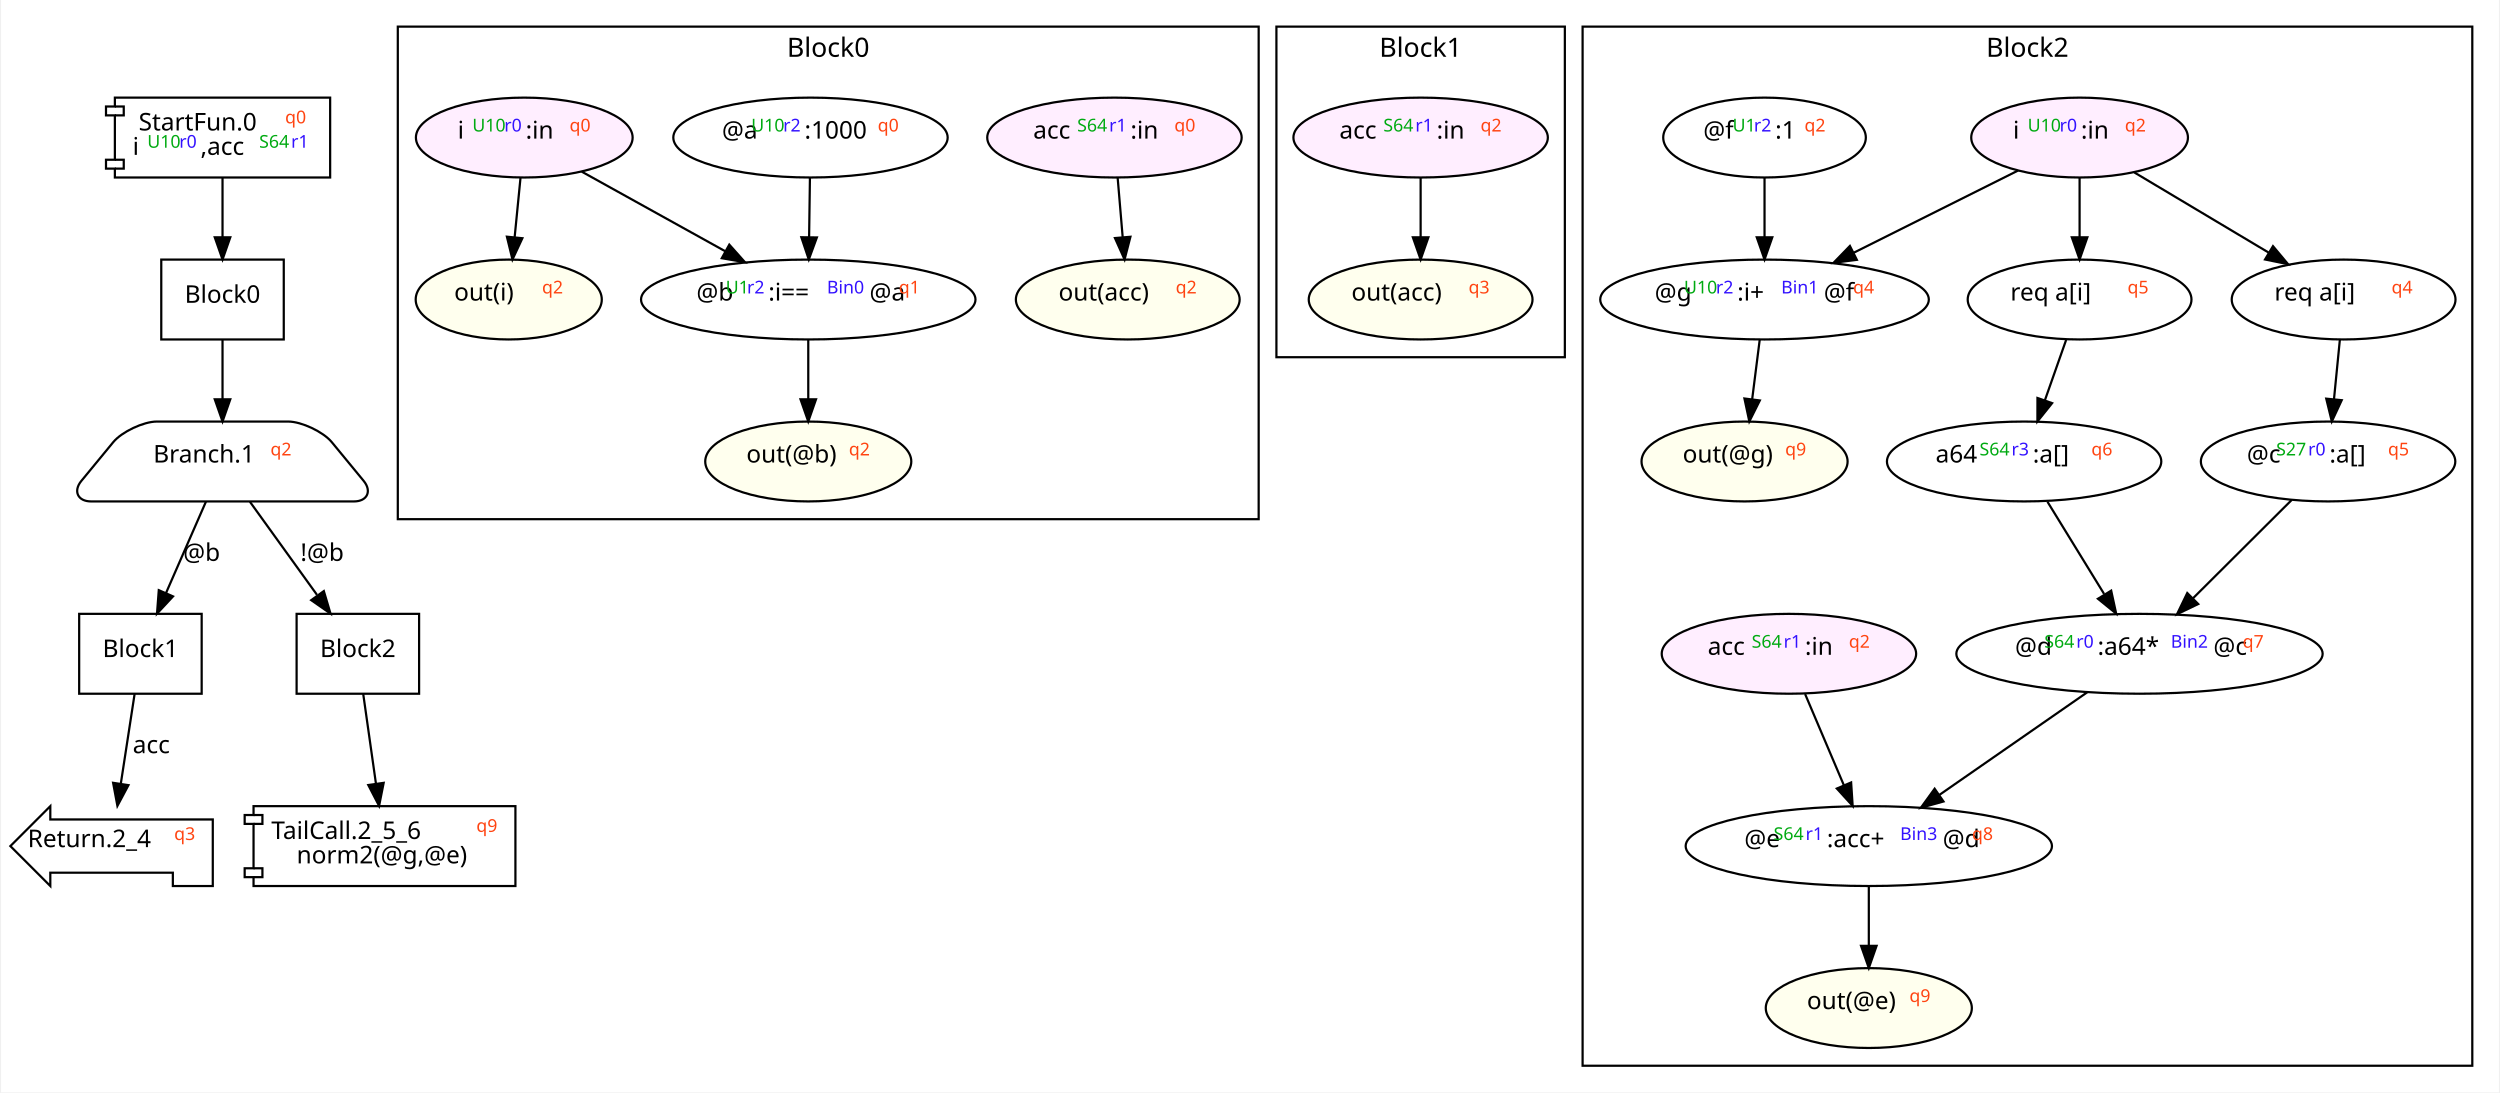
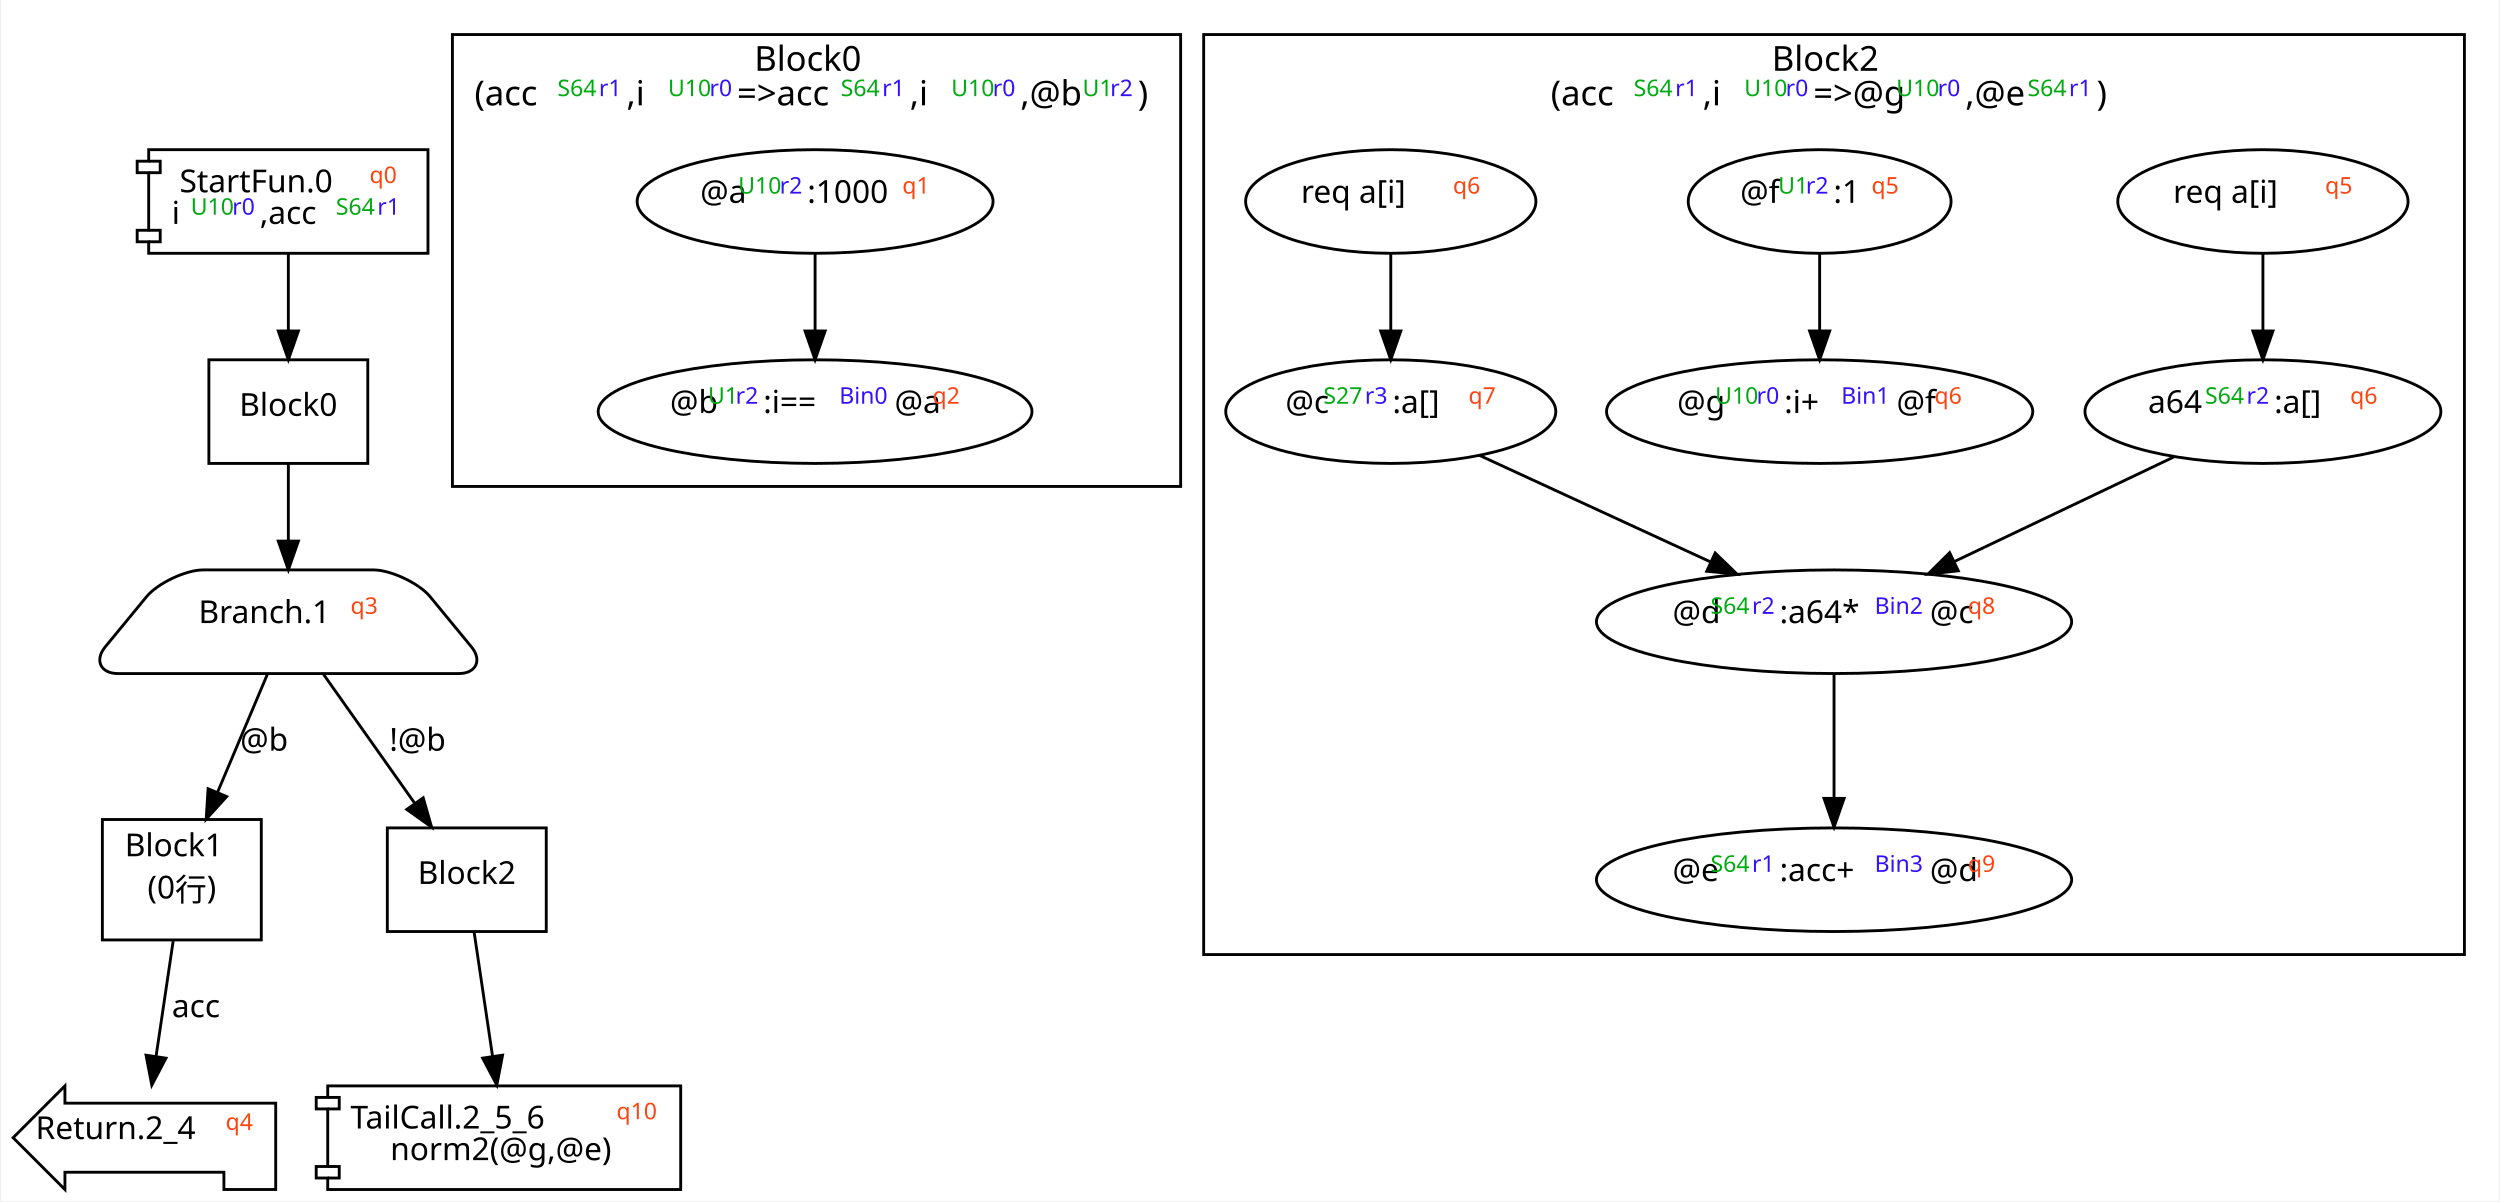
- <svg xmlns="http://www.w3.org/2000/svg" width="1126pt" height="492pt" viewBox="0.00 0.00 1125.81 492.34">
-   <g id="graph0" class="graph" transform="scale(1 1) rotate(0) translate(4 488.34)">
-     <polygon fill="white" stroke="transparent" points="-4,4 -4,-488.34 1121.81,-488.34 1121.81,4 -4,4" />
+ <svg xmlns="http://www.w3.org/2000/svg" width="868pt" height="417pt" viewBox="0.00 0.00 867.81 417.26">
+   <g id="graph0" class="graph" transform="scale(1 1) rotate(0) translate(4 413.26)">
+     <polygon fill="white" stroke="transparent" points="-4,4 -4,-413.26 863.81,-413.26 863.81,4 -4,4" />
    <g id="clust1" class="cluster">
-       <polygon fill="none" stroke="black" points="174.81,-254.34 174.81,-476.34 562.81,-476.34 562.81,-254.34 174.81,-254.34" />
-       <text text-anchor="middle" x="368.81" y="-462.74" font-family="Monaco" font-size="12.00">Block0</text>
+       <polygon fill="none" stroke="black" points="152.81,-244.26 152.81,-401.26 405.81,-401.26 405.81,-244.26 152.81,-244.26" />
+       <text text-anchor="start" x="257.7" y="-388.66" font-family="Monaco" font-size="12.00">Block0</text>
+       <text text-anchor="start" x="160.49" y="-376.66" font-family="Monaco" font-size="12.00">(acc</text>
+       <text text-anchor="start" x="189.29" y="-376.66" font-family="Monaco" baseline-shift="super" font-size="8.00" fill="#00aa11">S64</text>
+       <text text-anchor="start" x="203.69" y="-376.66" font-family="Monaco" baseline-shift="super" font-size="8.00" fill="#3311ff">r1</text>
+       <text text-anchor="start" x="213.3" y="-376.66" font-family="Monaco" font-size="12.00">,i</text>
+       <text text-anchor="start" x="227.7" y="-376.66" font-family="Monaco" baseline-shift="super" font-size="8.00" fill="#00aa11">U10</text>
+       <text text-anchor="start" x="242.1" y="-376.66" font-family="Monaco" baseline-shift="super" font-size="8.00" fill="#3311ff">r0</text>
+       <text text-anchor="start" x="251.7" y="-376.66" font-family="Monaco" font-size="12.00">=&gt;acc</text>
+       <text text-anchor="start" x="287.71" y="-376.66" font-family="Monaco" baseline-shift="super" font-size="8.00" fill="#00aa11">S64</text>
+       <text text-anchor="start" x="302.11" y="-376.66" font-family="Monaco" baseline-shift="super" font-size="8.00" fill="#3311ff">r1</text>
+       <text text-anchor="start" x="311.71" y="-376.66" font-family="Monaco" font-size="12.00">,i</text>
+       <text text-anchor="start" x="326.11" y="-376.66" font-family="Monaco" baseline-shift="super" font-size="8.00" fill="#00aa11">U10</text>
+       <text text-anchor="start" x="340.52" y="-376.66" font-family="Monaco" baseline-shift="super" font-size="8.00" fill="#3311ff">r0</text>
+       <text text-anchor="start" x="350.12" y="-376.66" font-family="Monaco" font-size="12.00">,@b</text>
+       <text text-anchor="start" x="371.72" y="-376.66" font-family="Monaco" baseline-shift="super" font-size="8.00" fill="#00aa11">U1</text>
+       <text text-anchor="start" x="381.32" y="-376.66" font-family="Monaco" baseline-shift="super" font-size="8.00" fill="#3311ff">r2</text>
+       <text text-anchor="start" x="390.92" y="-376.66" font-family="Monaco" font-size="12.00">)</text>
    </g>
    <g id="clust2" class="cluster">
-       <polygon fill="none" stroke="black" points="570.81,-327.34 570.81,-476.34 700.81,-476.34 700.81,-327.34 570.81,-327.34" />
-       <text text-anchor="middle" x="635.81" y="-462.74" font-family="Monaco" font-size="12.00">Block1</text>
-     </g>
-     <g id="clust3" class="cluster">
-       <polygon fill="none" stroke="black" points="708.81,-8 708.81,-476.34 1109.81,-476.34 1109.81,-8 708.81,-8" />
-       <text text-anchor="middle" x="909.31" y="-462.74" font-family="Monaco" font-size="12.00">Block2</text>
+       <polygon fill="none" stroke="black" points="413.81,-81.63 413.81,-401.26 851.81,-401.26 851.81,-81.63 413.81,-81.63" />
+       <text text-anchor="start" x="611.2" y="-388.66" font-family="Monaco" font-size="12.00">Block2</text>
+       <text text-anchor="start" x="534.39" y="-376.66" font-family="Monaco" font-size="12.00">(acc</text>
+       <text text-anchor="start" x="563.19" y="-376.66" font-family="Monaco" baseline-shift="super" font-size="8.00" fill="#00aa11">S64</text>
+       <text text-anchor="start" x="577.6" y="-376.66" font-family="Monaco" baseline-shift="super" font-size="8.00" fill="#3311ff">r1</text>
+       <text text-anchor="start" x="587.2" y="-376.66" font-family="Monaco" font-size="12.00">,i</text>
+       <text text-anchor="start" x="601.6" y="-376.66" font-family="Monaco" baseline-shift="super" font-size="8.00" fill="#00aa11">U10</text>
+       <text text-anchor="start" x="616" y="-376.66" font-family="Monaco" baseline-shift="super" font-size="8.00" fill="#3311ff">r0</text>
+       <text text-anchor="start" x="625.6" y="-376.66" font-family="Monaco" font-size="12.00">=&gt;@g</text>
+       <text text-anchor="start" x="654.41" y="-376.66" font-family="Monaco" baseline-shift="super" font-size="8.00" fill="#00aa11">U10</text>
+       <text text-anchor="start" x="668.81" y="-376.66" font-family="Monaco" baseline-shift="super" font-size="8.00" fill="#3311ff">r0</text>
+       <text text-anchor="start" x="678.41" y="-376.66" font-family="Monaco" font-size="12.00">,@e</text>
+       <text text-anchor="start" x="700.02" y="-376.66" font-family="Monaco" baseline-shift="super" font-size="8.00" fill="#00aa11">S64</text>
+       <text text-anchor="start" x="714.42" y="-376.66" font-family="Monaco" baseline-shift="super" font-size="8.00" fill="#3311ff">r1</text>
+       <text text-anchor="start" x="724.02" y="-376.66" font-family="Monaco" font-size="12.00">)</text>
    </g>
    <g id="node1" class="node">
-       <polygon fill="none" stroke="black" points="144.32,-444.34 47.29,-444.34 47.29,-440.34 43.29,-440.34 43.29,-436.34 47.29,-436.34 47.29,-416.34 43.29,-416.34 43.29,-412.34 47.29,-412.34 47.29,-408.34 144.32,-408.34 144.32,-444.34" />
-       <polyline fill="none" stroke="black" points="47.29,-440.34 51.29,-440.34 51.29,-436.34 47.29,-436.34 " />
-       <polyline fill="none" stroke="black" points="47.29,-416.34 51.29,-416.34 51.29,-412.34 47.29,-412.34 " />
-       <text text-anchor="start" x="58" y="-429.54" font-family="Monaco" font-size="11.00">StartFun.0</text>
-       <text text-anchor="start" x="124.01" y="-429.54" font-family="Monaco" baseline-shift="super" font-size="8.00" fill="#ff4411">q0</text>
-       <text text-anchor="start" x="55.3" y="-418.54" font-family="Monaco" font-size="11.00">i</text>
-       <text text-anchor="start" x="61.9" y="-418.54" font-family="Monaco" baseline-shift="super" font-size="8.00" fill="#00aa11">U10</text>
-       <text text-anchor="start" x="76.3" y="-418.54" font-family="Monaco" baseline-shift="super" font-size="8.00" fill="#3311ff">r0</text>
-       <text text-anchor="start" x="85.9" y="-418.54" font-family="Monaco" font-size="11.00">,acc</text>
-       <text text-anchor="start" x="112.31" y="-418.54" font-family="Monaco" baseline-shift="super" font-size="8.00" fill="#00aa11">S64</text>
-       <text text-anchor="start" x="126.71" y="-418.54" font-family="Monaco" baseline-shift="super" font-size="8.00" fill="#3311ff">r1</text>
+       <polygon fill="none" stroke="black" points="144.32,-361.26 47.29,-361.26 47.29,-357.26 43.29,-357.26 43.29,-353.26 47.29,-353.26 47.29,-333.26 43.29,-333.26 43.29,-329.26 47.29,-329.26 47.29,-325.26 144.32,-325.26 144.32,-361.26" />
+       <polyline fill="none" stroke="black" points="47.29,-357.26 51.29,-357.26 51.29,-353.26 47.29,-353.26 " />
+       <polyline fill="none" stroke="black" points="47.29,-333.26 51.29,-333.26 51.29,-329.26 47.29,-329.26 " />
+       <text text-anchor="start" x="58" y="-346.46" font-family="Monaco" font-size="11.00">StartFun.0</text>
+       <text text-anchor="start" x="124.01" y="-346.46" font-family="Monaco" baseline-shift="super" font-size="8.00" fill="#ff4411">q0</text>
+       <text text-anchor="start" x="55.3" y="-335.46" font-family="Monaco" font-size="11.00">i</text>
+       <text text-anchor="start" x="61.9" y="-335.46" font-family="Monaco" baseline-shift="super" font-size="8.00" fill="#00aa11">U10</text>
+       <text text-anchor="start" x="76.3" y="-335.46" font-family="Monaco" baseline-shift="super" font-size="8.00" fill="#3311ff">r0</text>
+       <text text-anchor="start" x="85.9" y="-335.46" font-family="Monaco" font-size="11.00">,acc</text>
+       <text text-anchor="start" x="112.31" y="-335.46" font-family="Monaco" baseline-shift="super" font-size="8.00" fill="#00aa11">S64</text>
+       <text text-anchor="start" x="126.71" y="-335.46" font-family="Monaco" baseline-shift="super" font-size="8.00" fill="#3311ff">r1</text>
    </g>
    <g id="node2" class="node">
-       <polygon fill="none" stroke="black" points="123.41,-371.34 68.2,-371.34 68.2,-335.34 123.41,-335.34 123.41,-371.34" />
-       <text text-anchor="middle" x="95.81" y="-351.87" font-family="Monaco" font-size="11.00">Block0</text>
+       <polygon fill="none" stroke="black" points="123.41,-288.26 68.2,-288.26 68.2,-252.26 123.41,-252.26 123.41,-288.26" />
+       <text text-anchor="middle" x="95.81" y="-268.79" font-family="Monaco" font-size="11.00">Block0</text>
    </g>
    <g id="edge1" class="edge">
-       <path fill="none" stroke="black" d="M95.81,-408.15C95.81,-400.13 95.81,-390.38 95.81,-381.41" />
-       <polygon fill="black" stroke="black" points="99.31,-381.37 95.81,-371.37 92.31,-381.37 99.31,-381.37" />
+       <path fill="none" stroke="black" d="M95.81,-325.07C95.81,-317.04 95.81,-307.3 95.81,-298.32" />
+       <polygon fill="black" stroke="black" points="99.31,-298.28 95.81,-288.28 92.31,-298.28 99.31,-298.28" />
    </g>
    <g id="node3" class="node">
-       <path fill="none" stroke="black" d="M125.41,-298.34C125.41,-298.34 66.2,-298.34 66.2,-298.34 60.2,-298.34 50.39,-293.7 46.57,-289.07 46.57,-289.07 32.19,-271.6 32.19,-271.6 28.38,-266.97 30.57,-262.34 36.57,-262.34 36.57,-262.34 155.05,-262.34 155.05,-262.34 161.05,-262.34 163.23,-266.97 159.42,-271.6 159.42,-271.6 145.04,-289.07 145.04,-289.07 141.23,-293.7 131.41,-298.34 125.41,-298.34" />
-       <text text-anchor="start" x="64.6" y="-279.87" font-family="Monaco" font-size="11.00">Branch.1</text>
-       <text text-anchor="start" x="117.41" y="-279.87" font-family="Monaco" baseline-shift="super" font-size="8.00" fill="#ff4411">q2</text>
+       <path fill="none" stroke="black" d="M125.41,-215.26C125.41,-215.26 66.2,-215.26 66.2,-215.26 60.2,-215.26 50.39,-210.62 46.57,-205.99 46.57,-205.99 32.19,-188.52 32.19,-188.52 28.38,-183.89 30.57,-179.26 36.57,-179.26 36.57,-179.26 155.05,-179.26 155.05,-179.26 161.05,-179.26 163.23,-183.89 159.42,-188.52 159.42,-188.52 145.04,-205.99 145.04,-205.99 141.23,-210.62 131.41,-215.26 125.41,-215.26" />
+       <text text-anchor="start" x="64.6" y="-196.79" font-family="Monaco" font-size="11.00">Branch.1</text>
+       <text text-anchor="start" x="117.41" y="-196.79" font-family="Monaco" baseline-shift="super" font-size="8.00" fill="#ff4411">q3</text>
    </g>
    <g id="edge2" class="edge">
-       <path fill="none" stroke="black" d="M95.81,-335.15C95.81,-327.13 95.81,-317.38 95.81,-308.41" />
-       <polygon fill="black" stroke="black" points="99.31,-308.37 95.81,-298.37 92.31,-308.37 99.31,-308.37" />
+       <path fill="none" stroke="black" d="M95.81,-252.07C95.81,-244.04 95.81,-234.3 95.81,-225.32" />
+       <polygon fill="black" stroke="black" points="99.31,-225.28 95.81,-215.28 92.31,-225.28 99.31,-225.28" />
    </g>
    <g id="node4" class="node">
-       <polygon fill="none" stroke="black" points="86.41,-211.67 31.2,-211.67 31.2,-175.67 86.41,-175.67 86.41,-211.67" />
-       <text text-anchor="middle" x="58.81" y="-192.2" font-family="Monaco" font-size="11.00">Block1</text>
+       <polygon fill="none" stroke="black" points="86.41,-128.55 31.2,-128.55 31.2,-86.71 86.41,-86.71 86.41,-128.55" />
+       <text text-anchor="start" x="39" y="-115.79" font-family="Monaco" font-size="11.00">Block1</text>
+       <text text-anchor="middle" x="58.81" y="-101.12" font-family="Monaco" font-size="11.00">(0行)</text>
    </g>
    <g id="edge3" class="edge">
-       <path fill="none" stroke="black" d="M88.32,-262.2C83.15,-250.38 76.19,-234.44 70.32,-221.01" />
-       <polygon fill="black" stroke="black" points="73.49,-219.54 66.28,-211.78 67.08,-222.34 73.49,-219.54" />
-       <text text-anchor="middle" x="86.41" y="-235.54" font-family="Monaco" font-size="11.00">@b</text>
+       <path fill="none" stroke="black" d="M88.5,-178.94C83.58,-167.3 76.98,-151.67 71.25,-138.1" />
+       <polygon fill="black" stroke="black" points="74.38,-136.52 67.27,-128.66 67.93,-139.24 74.38,-136.52" />
+       <text text-anchor="middle" x="87.41" y="-152.46" font-family="Monaco" font-size="11.00">@b</text>
    </g>
    <g id="node5" class="node">
-       <polygon fill="none" stroke="black" points="184.41,-211.67 129.2,-211.67 129.2,-175.67 184.41,-175.67 184.41,-211.67" />
-       <text text-anchor="middle" x="156.81" y="-192.2" font-family="Monaco" font-size="11.00">Block2</text>
+       <polygon fill="none" stroke="black" points="185.41,-125.63 130.2,-125.63 130.2,-89.63 185.41,-89.63 185.41,-125.63" />
+       <text text-anchor="middle" x="157.81" y="-106.16" font-family="Monaco" font-size="11.00">Block2</text>
    </g>
    <g id="edge4" class="edge">
-       <path fill="none" stroke="black" d="M108.15,-262.2C116.83,-250.15 128.6,-233.82 138.39,-220.23" />
-       <polygon fill="black" stroke="black" points="141.47,-221.94 144.48,-211.78 135.79,-217.84 141.47,-221.94" />
-       <text text-anchor="middle" x="140.71" y="-235.54" font-family="Monaco" font-size="11.00">!@b</text>
+       <path fill="none" stroke="black" d="M108.06,-178.94C117.06,-166.22 129.44,-148.72 139.59,-134.37" />
+       <polygon fill="black" stroke="black" points="142.66,-136.09 145.58,-125.9 136.95,-132.05 142.66,-136.09" />
+       <text text-anchor="middle" x="140.71" y="-152.46" font-family="Monaco" font-size="11.00">!@b</text>
    </g>
    <g id="node6" class="node">
-       <polygon fill="none" stroke="black" points="91.42,-119 18.19,-119 18.19,-125 0.19,-107 18.19,-89 18.19,-95 73.42,-95 73.42,-89 91.42,-89 91.42,-119" />
-       <text text-anchor="start" x="8" y="-106.53" font-family="Monaco" font-size="11.00">Return.2_4</text>
-       <text text-anchor="start" x="74.01" y="-106.53" font-family="Monaco" baseline-shift="super" font-size="8.00" fill="#ff4411">q3</text>
+       <polygon fill="none" stroke="black" points="91.42,-30 18.19,-30 18.19,-36 0.19,-18 18.19,0 18.19,-6 73.42,-6 73.42,0 91.42,0 91.42,-30" />
+       <text text-anchor="start" x="8" y="-17.53" font-family="Monaco" font-size="11.00">Return.2_4</text>
+       <text text-anchor="start" x="74.01" y="-17.53" font-family="Monaco" baseline-shift="super" font-size="8.00" fill="#ff4411">q4</text>
    </g>
    <g id="edge5" class="edge">
-       <path fill="none" stroke="black" d="M56.18,-175.53C54.4,-163.94 52.01,-148.39 49.97,-135.13" />
-       <polygon fill="black" stroke="black" points="53.41,-134.46 48.43,-125.11 46.49,-135.52 53.41,-134.46" />
-       <text text-anchor="middle" x="63.71" y="-148.87" font-family="Monaco" font-size="11.00">acc</text>
+       <path fill="none" stroke="black" d="M55.79,-86.3C54.03,-74.45 51.79,-59.35 49.88,-46.45" />
+       <polygon fill="black" stroke="black" points="53.3,-45.64 48.37,-36.26 46.37,-46.67 53.3,-45.64" />
+       <text text-anchor="middle" x="63.71" y="-59.87" font-family="Monaco" font-size="11.00">acc</text>
    </g>
    <g id="node7" class="node">
-       <polygon fill="none" stroke="black" points="227.82,-125 109.79,-125 109.79,-121 105.79,-121 105.79,-117 109.79,-117 109.79,-97 105.79,-97 105.79,-93 109.79,-93 109.79,-89 227.82,-89 227.82,-125" />
-       <polyline fill="none" stroke="black" points="109.79,-121 113.79,-121 113.79,-117 109.79,-117 " />
-       <polyline fill="none" stroke="black" points="109.79,-97 113.79,-97 113.79,-93 109.79,-93 " />
-       <text text-anchor="start" x="117.8" y="-110.2" font-family="Monaco" font-size="11.00">TailCall.2_5_6</text>
-       <text text-anchor="start" x="210.21" y="-110.2" font-family="Monaco" baseline-shift="super" font-size="8.00" fill="#ff4411">q9</text>
-       <text text-anchor="start" x="129.2" y="-99.2" font-family="Monaco" font-size="11.00">norm2(@g,@e)</text>
+       <polygon fill="none" stroke="black" points="232.12,-36 109.49,-36 109.49,-32 105.49,-32 105.49,-28 109.49,-28 109.49,-8 105.49,-8 105.49,-4 109.49,-4 109.49,0 232.12,0 232.12,-36" />
+       <polyline fill="none" stroke="black" points="109.49,-32 113.49,-32 113.49,-28 109.49,-28 " />
+       <polyline fill="none" stroke="black" points="109.49,-8 113.49,-8 113.49,-4 109.49,-4 " />
+       <text text-anchor="start" x="117.4" y="-21.2" font-family="Monaco" font-size="11.00">TailCall.2_5_6</text>
+       <text text-anchor="start" x="209.81" y="-21.2" font-family="Monaco" baseline-shift="super" font-size="8.00" fill="#ff4411">q10</text>
+       <text text-anchor="start" x="131.2" y="-10.2" font-family="Monaco" font-size="11.00">norm2(@g,@e)</text>
    </g>
    <g id="edge6" class="edge">
-       <path fill="none" stroke="black" d="M159.23,-175.53C160.88,-163.94 163.08,-148.39 164.96,-135.13" />
-       <polygon fill="black" stroke="black" points="168.44,-135.5 166.38,-125.11 161.51,-134.52 168.44,-135.5" />
+       <path fill="none" stroke="black" d="M160.37,-89.32C162.19,-77.07 164.66,-60.41 166.74,-46.38" />
+       <polygon fill="black" stroke="black" points="170.24,-46.68 168.24,-36.28 163.31,-45.65 170.24,-46.68" />
    </g>
    <g id="node8" class="node">
-       <ellipse fill="none" stroke="black" cx="360.81" cy="-426.34" rx="61.83" ry="18" />
-       <text text-anchor="start" x="320.9" y="-425.87" font-family="Monaco" font-size="11.00">@a</text>
-       <text text-anchor="start" x="334.1" y="-425.87" font-family="Monaco" baseline-shift="super" font-size="8.00" fill="#00aa11">U10</text>
-       <text text-anchor="start" x="348.5" y="-425.87" font-family="Monaco" baseline-shift="super" font-size="8.00" fill="#3311ff">r2</text>
-       <text text-anchor="start" x="358.11" y="-425.87" font-family="Monaco" font-size="11.00">:1000</text>
-       <text text-anchor="start" x="391.11" y="-425.87" font-family="Monaco" baseline-shift="super" font-size="8.00" fill="#ff4411">q0</text>
+       <ellipse fill="none" stroke="black" cx="278.81" cy="-343.26" rx="61.83" ry="18" />
+       <text text-anchor="start" x="238.9" y="-342.79" font-family="Monaco" font-size="11.00">@a</text>
+       <text text-anchor="start" x="252.1" y="-342.79" font-family="Monaco" baseline-shift="super" font-size="8.00" fill="#00aa11">U10</text>
+       <text text-anchor="start" x="266.5" y="-342.79" font-family="Monaco" baseline-shift="super" font-size="8.00" fill="#3311ff">r2</text>
+       <text text-anchor="start" x="276.11" y="-342.79" font-family="Monaco" font-size="11.00">:1000</text>
+       <text text-anchor="start" x="309.11" y="-342.79" font-family="Monaco" baseline-shift="super" font-size="8.00" fill="#ff4411">q1</text>
+     </g>
+     <g id="node9" class="node">
+       <ellipse fill="none" stroke="black" cx="278.81" cy="-270.26" rx="75.37" ry="18" />
+       <text text-anchor="start" x="228.4" y="-269.79" font-family="Monaco" font-size="11.00">@b</text>
+       <text text-anchor="start" x="241.6" y="-269.79" font-family="Monaco" baseline-shift="super" font-size="8.00" fill="#00aa11">U1</text>
+       <text text-anchor="start" x="251.2" y="-269.79" font-family="Monaco" baseline-shift="super" font-size="8.00" fill="#3311ff">r2</text>
+       <text text-anchor="start" x="260.8" y="-269.79" font-family="Monaco" font-size="11.00">:i==</text>
+       <text text-anchor="start" x="287.21" y="-269.79" font-family="Monaco" baseline-shift="super" font-size="8.00" fill="#3311ff">Bin0</text>
+       <text text-anchor="start" x="306.41" y="-269.79" font-family="Monaco" font-size="11.00">@a</text>
+       <text text-anchor="start" x="319.61" y="-269.79" font-family="Monaco" baseline-shift="super" font-size="8.00" fill="#ff4411">q2</text>
+     </g>
+     <g id="edge7" class="edge">
+       <path fill="none" stroke="black" d="M278.81,-325.07C278.81,-317.04 278.81,-307.3 278.81,-298.32" />
+       <polygon fill="black" stroke="black" points="282.31,-298.28 278.81,-288.28 275.31,-298.28 282.31,-298.28" />
    </g>
    <g id="node10" class="node">
-       <ellipse fill="none" stroke="black" cx="359.81" cy="-353.34" rx="75.37" ry="18" />
-       <text text-anchor="start" x="309.4" y="-352.87" font-family="Monaco" font-size="11.00">@b</text>
-       <text text-anchor="start" x="322.6" y="-352.87" font-family="Monaco" baseline-shift="super" font-size="8.00" fill="#00aa11">U1</text>
-       <text text-anchor="start" x="332.2" y="-352.87" font-family="Monaco" baseline-shift="super" font-size="8.00" fill="#3311ff">r2</text>
-       <text text-anchor="start" x="341.8" y="-352.87" font-family="Monaco" font-size="11.00">:i==</text>
-       <text text-anchor="start" x="368.21" y="-352.87" font-family="Monaco" baseline-shift="super" font-size="8.00" fill="#3311ff">Bin0</text>
-       <text text-anchor="start" x="387.41" y="-352.87" font-family="Monaco" font-size="11.00">@a</text>
-       <text text-anchor="start" x="400.61" y="-352.87" font-family="Monaco" baseline-shift="super" font-size="8.00" fill="#ff4411">q1</text>
-     </g>
-     <g id="edge7" class="edge">
-       <path fill="none" stroke="black" d="M360.56,-408.15C360.45,-400.13 360.31,-390.38 360.19,-381.41" />
-       <polygon fill="black" stroke="black" points="363.69,-381.32 360.05,-371.37 356.69,-381.41 363.69,-381.32" />
-     </g>
-     <g id="node9" class="node">
-       <ellipse fill="#ffffee" stroke="black" cx="503.81" cy="-353.34" rx="50.43" ry="18" />
-       <text text-anchor="start" x="472.6" y="-352.87" font-family="Monaco" font-size="11.00">out(acc)</text>
-       <text text-anchor="start" x="525.41" y="-352.87" font-family="Monaco" baseline-shift="super" font-size="8.00" fill="#ff4411">q2</text>
+       <ellipse fill="none" stroke="black" cx="478.81" cy="-270.26" rx="57.34" ry="18" />
+       <text text-anchor="start" x="442.2" y="-269.79" font-family="Monaco" font-size="11.00">@c</text>
+       <text text-anchor="start" x="455.4" y="-269.79" font-family="Monaco" baseline-shift="super" font-size="8.00" fill="#00aa11">S27</text>
+       <text text-anchor="start" x="469.8" y="-269.79" font-family="Monaco" baseline-shift="super" font-size="8.00" fill="#3311ff">r3</text>
+       <text text-anchor="start" x="479.41" y="-269.79" font-family="Monaco" font-size="11.00">:a[]</text>
+       <text text-anchor="start" x="505.81" y="-269.79" font-family="Monaco" baseline-shift="super" font-size="8.00" fill="#ff4411">q7</text>
+     </g>
+     <g id="node11" class="node">
+       <ellipse fill="none" stroke="black" cx="632.81" cy="-197.26" rx="82.55" ry="18" />
+       <text text-anchor="start" x="576.7" y="-196.79" font-family="Monaco" font-size="11.00">@d</text>
+       <text text-anchor="start" x="589.9" y="-196.79" font-family="Monaco" baseline-shift="super" font-size="8.00" fill="#00aa11">S64</text>
+       <text text-anchor="start" x="604.3" y="-196.79" font-family="Monaco" baseline-shift="super" font-size="8.00" fill="#3311ff">r2</text>
+       <text text-anchor="start" x="613.9" y="-196.79" font-family="Monaco" font-size="11.00">:a64*</text>
+       <text text-anchor="start" x="646.91" y="-196.79" font-family="Monaco" baseline-shift="super" font-size="8.00" fill="#3311ff">Bin2</text>
+       <text text-anchor="start" x="666.11" y="-196.79" font-family="Monaco" font-size="11.00">@c</text>
+       <text text-anchor="start" x="679.31" y="-196.79" font-family="Monaco" baseline-shift="super" font-size="8.00" fill="#ff4411">q8</text>
+     </g>
+     <g id="edge9" class="edge">
+       <path fill="none" stroke="black" d="M509.6,-255.06C532.66,-244.43 564.5,-229.75 590.03,-217.98" />
+       <polygon fill="black" stroke="black" points="591.51,-221.15 599.13,-213.78 588.58,-214.79 591.51,-221.15" />
+     </g>
+     <g id="node14" class="node">
+       <ellipse fill="none" stroke="black" cx="632.81" cy="-107.63" rx="82.55" ry="18" />
+       <text text-anchor="start" x="576.7" y="-107.16" font-family="Monaco" font-size="11.00">@e</text>
+       <text text-anchor="start" x="589.9" y="-107.16" font-family="Monaco" baseline-shift="super" font-size="8.00" fill="#00aa11">S64</text>
+       <text text-anchor="start" x="604.3" y="-107.16" font-family="Monaco" baseline-shift="super" font-size="8.00" fill="#3311ff">r1</text>
+       <text text-anchor="start" x="613.9" y="-107.16" font-family="Monaco" font-size="11.00">:acc+</text>
+       <text text-anchor="start" x="646.91" y="-107.16" font-family="Monaco" baseline-shift="super" font-size="8.00" fill="#3311ff">Bin3</text>
+       <text text-anchor="start" x="666.11" y="-107.16" font-family="Monaco" font-size="11.00">@d</text>
+       <text text-anchor="start" x="679.31" y="-107.16" font-family="Monaco" baseline-shift="super" font-size="8.00" fill="#ff4411">q9</text>
+     </g>
+     <g id="edge10" class="edge">
+       <path fill="none" stroke="black" d="M632.81,-178.94C632.81,-166.7 632.81,-150.04 632.81,-136.01" />
+       <polygon fill="black" stroke="black" points="636.31,-135.9 632.81,-125.9 629.31,-135.9 636.31,-135.9" />
    </g>
    <g id="node12" class="node">
-       <ellipse fill="#ffffee" stroke="black" cx="359.81" cy="-280.34" rx="46.44" ry="18" />
-       <text text-anchor="start" x="331.9" y="-279.87" font-family="Monaco" font-size="11.00">out(@b)</text>
-       <text text-anchor="start" x="378.11" y="-279.87" font-family="Monaco" baseline-shift="super" font-size="8.00" fill="#ff4411">q2</text>
+       <ellipse fill="none" stroke="black" cx="627.81" cy="-270.26" rx="74.05" ry="18" />
+       <text text-anchor="start" x="578.3" y="-269.79" font-family="Monaco" font-size="11.00">@g</text>
+       <text text-anchor="start" x="591.5" y="-269.79" font-family="Monaco" baseline-shift="super" font-size="8.00" fill="#00aa11">U10</text>
+       <text text-anchor="start" x="605.9" y="-269.79" font-family="Monaco" baseline-shift="super" font-size="8.00" fill="#3311ff">r0</text>
+       <text text-anchor="start" x="615.5" y="-269.79" font-family="Monaco" font-size="11.00">:i+</text>
+       <text text-anchor="start" x="635.31" y="-269.79" font-family="Monaco" baseline-shift="super" font-size="8.00" fill="#3311ff">Bin1</text>
+       <text text-anchor="start" x="654.51" y="-269.79" font-family="Monaco" font-size="11.00">@f</text>
+       <text text-anchor="start" x="667.71" y="-269.79" font-family="Monaco" baseline-shift="super" font-size="8.00" fill="#ff4411">q6</text>
+     </g>
+     <g id="node13" class="node">
+       <ellipse fill="none" stroke="black" cx="781.81" cy="-343.26" rx="50.43" ry="18" />
+       <text text-anchor="start" x="750.6" y="-342.79" font-family="Monaco" font-size="11.00">req a[i]</text>
+       <text text-anchor="start" x="803.41" y="-342.79" font-family="Monaco" baseline-shift="super" font-size="8.00" fill="#ff4411">q5</text>
+     </g>
+     <g id="node15" class="node">
+       <ellipse fill="none" stroke="black" cx="781.81" cy="-270.26" rx="61.83" ry="18" />
+       <text text-anchor="start" x="741.9" y="-269.79" font-family="Monaco" font-size="11.00">a64</text>
+       <text text-anchor="start" x="761.7" y="-269.79" font-family="Monaco" baseline-shift="super" font-size="8.00" fill="#00aa11">S64</text>
+       <text text-anchor="start" x="776.11" y="-269.79" font-family="Monaco" baseline-shift="super" font-size="8.00" fill="#3311ff">r2</text>
+       <text text-anchor="start" x="785.71" y="-269.79" font-family="Monaco" font-size="11.00">:a[]</text>
+       <text text-anchor="start" x="812.11" y="-269.79" font-family="Monaco" baseline-shift="super" font-size="8.00" fill="#ff4411">q6</text>
+     </g>
+     <g id="edge12" class="edge">
+       <path fill="none" stroke="black" d="M781.81,-325.07C781.81,-317.04 781.81,-307.3 781.81,-298.32" />
+       <polygon fill="black" stroke="black" points="785.31,-298.28 781.81,-288.28 778.31,-298.28 785.31,-298.28" />
    </g>
    <g id="edge8" class="edge">
-       <path fill="none" stroke="black" d="M359.81,-335.15C359.81,-327.13 359.81,-317.38 359.81,-308.41" />
-       <polygon fill="black" stroke="black" points="363.31,-308.37 359.81,-298.37 356.31,-308.37 363.31,-308.37" />
-     </g>
-     <g id="node11" class="node">
-       <ellipse fill="#ffffee" stroke="black" cx="224.81" cy="-353.34" rx="41.94" ry="18" />
-       <text text-anchor="start" x="200.2" y="-352.87" font-family="Monaco" font-size="11.00">out(i)</text>
-       <text text-anchor="start" x="239.81" y="-352.87" font-family="Monaco" baseline-shift="super" font-size="8.00" fill="#ff4411">q2</text>
-     </g>
-     <g id="node13" class="node">
-       <ellipse fill="#ffeeff" stroke="black" cx="497.81" cy="-426.34" rx="57.34" ry="18" />
-       <text text-anchor="start" x="461.2" y="-425.87" font-family="Monaco" font-size="11.00">acc</text>
-       <text text-anchor="start" x="481" y="-425.87" font-family="Monaco" baseline-shift="super" font-size="8.00" fill="#00aa11">S64</text>
-       <text text-anchor="start" x="495.41" y="-425.87" font-family="Monaco" baseline-shift="super" font-size="8.00" fill="#3311ff">r1</text>
-       <text text-anchor="start" x="505.01" y="-425.87" font-family="Monaco" font-size="11.00">:in</text>
-       <text text-anchor="start" x="524.81" y="-425.87" font-family="Monaco" baseline-shift="super" font-size="8.00" fill="#ff4411">q0</text>
-     </g>
-     <g id="edge9" class="edge">
-       <path fill="none" stroke="black" d="M499.26,-408.15C499.94,-400.13 500.76,-390.38 501.52,-381.41" />
-       <polygon fill="black" stroke="black" points="505.01,-381.62 502.37,-371.37 498.04,-381.04 505.01,-381.62" />
-     </g>
-     <g id="node14" class="node">
-       <ellipse fill="#ffeeff" stroke="black" cx="231.81" cy="-426.34" rx="48.84" ry="18" />
-       <text text-anchor="start" x="201.8" y="-425.87" font-family="Monaco" font-size="11.00">i</text>
-       <text text-anchor="start" x="208.4" y="-425.87" font-family="Monaco" baseline-shift="super" font-size="8.00" fill="#00aa11">U10</text>
-       <text text-anchor="start" x="222.8" y="-425.87" font-family="Monaco" baseline-shift="super" font-size="8.00" fill="#3311ff">r0</text>
-       <text text-anchor="start" x="232.41" y="-425.87" font-family="Monaco" font-size="11.00">:in</text>
-       <text text-anchor="start" x="252.21" y="-425.87" font-family="Monaco" baseline-shift="super" font-size="8.00" fill="#ff4411">q0</text>
-     </g>
-     <g id="edge10" class="edge">
-       <path fill="none" stroke="black" d="M257.71,-410.97C276.29,-400.66 301.61,-386.62 322.38,-375.1" />
-       <polygon fill="black" stroke="black" points="324.22,-378.08 331.27,-370.17 320.83,-371.96 324.22,-378.08" />
+       <path fill="none" stroke="black" d="M750.93,-254.54C728.88,-244.04 698.96,-229.78 674.75,-218.24" />
+       <polygon fill="black" stroke="black" points="675.98,-214.95 665.45,-213.81 672.97,-221.27 675.98,-214.95" />
+     </g>
+     <g id="node16" class="node">
+       <ellipse fill="none" stroke="black" cx="627.81" cy="-343.26" rx="45.66" ry="18" />
+       <text text-anchor="start" x="600.2" y="-342.79" font-family="Monaco" font-size="11.00">@f</text>
+       <text text-anchor="start" x="613.4" y="-342.79" font-family="Monaco" baseline-shift="super" font-size="8.00" fill="#00aa11">U1</text>
+       <text text-anchor="start" x="623.01" y="-342.79" font-family="Monaco" baseline-shift="super" font-size="8.00" fill="#3311ff">r2</text>
+       <text text-anchor="start" x="632.61" y="-342.79" font-family="Monaco" font-size="11.00">:1</text>
+       <text text-anchor="start" x="645.81" y="-342.79" font-family="Monaco" baseline-shift="super" font-size="8.00" fill="#ff4411">q5</text>
    </g>
    <g id="edge11" class="edge">
-       <path fill="none" stroke="black" d="M230.11,-408.15C229.32,-400.13 228.36,-390.38 227.47,-381.41" />
-       <polygon fill="black" stroke="black" points="230.95,-380.97 226.49,-371.37 223.98,-381.66 230.95,-380.97" />
-     </g>
-     <g id="node15" class="node">
-       <ellipse fill="#ffeeff" stroke="black" cx="635.81" cy="-426.34" rx="57.34" ry="18" />
-       <text text-anchor="start" x="599.2" y="-425.87" font-family="Monaco" font-size="11.00">acc</text>
-       <text text-anchor="start" x="619" y="-425.87" font-family="Monaco" baseline-shift="super" font-size="8.00" fill="#00aa11">S64</text>
-       <text text-anchor="start" x="633.41" y="-425.87" font-family="Monaco" baseline-shift="super" font-size="8.00" fill="#3311ff">r1</text>
-       <text text-anchor="start" x="643.01" y="-425.87" font-family="Monaco" font-size="11.00">:in</text>
-       <text text-anchor="start" x="662.81" y="-425.87" font-family="Monaco" baseline-shift="super" font-size="8.00" fill="#ff4411">q2</text>
-     </g>
-     <g id="node16" class="node">
-       <ellipse fill="#ffffee" stroke="black" cx="635.81" cy="-353.34" rx="50.43" ry="18" />
-       <text text-anchor="start" x="604.6" y="-352.87" font-family="Monaco" font-size="11.00">out(acc)</text>
-       <text text-anchor="start" x="657.41" y="-352.87" font-family="Monaco" baseline-shift="super" font-size="8.00" fill="#ff4411">q3</text>
-     </g>
-     <g id="edge12" class="edge">
-       <path fill="none" stroke="black" d="M635.81,-408.15C635.81,-400.13 635.81,-390.38 635.81,-381.41" />
-       <polygon fill="black" stroke="black" points="639.31,-381.37 635.81,-371.37 632.31,-381.37 639.31,-381.37" />
+       <path fill="none" stroke="black" d="M627.81,-325.07C627.81,-317.04 627.81,-307.3 627.81,-298.32" />
+       <polygon fill="black" stroke="black" points="631.31,-298.28 627.81,-288.28 624.31,-298.28 631.31,-298.28" />
    </g>
    <g id="node17" class="node">
-       <ellipse fill="none" stroke="black" cx="1044.81" cy="-280.34" rx="57.34" ry="18" />
-       <text text-anchor="start" x="1008.2" y="-279.87" font-family="Monaco" font-size="11.00">@c</text>
-       <text text-anchor="start" x="1021.4" y="-279.87" font-family="Monaco" baseline-shift="super" font-size="8.00" fill="#00aa11">S27</text>
-       <text text-anchor="start" x="1035.8" y="-279.87" font-family="Monaco" baseline-shift="super" font-size="8.00" fill="#3311ff">r0</text>
-       <text text-anchor="start" x="1045.41" y="-279.87" font-family="Monaco" font-size="11.00">:a[]</text>
-       <text text-anchor="start" x="1071.81" y="-279.87" font-family="Monaco" baseline-shift="super" font-size="8.00" fill="#ff4411">q5</text>
-     </g>
-     <g id="node19" class="node">
-       <ellipse fill="none" stroke="black" cx="959.81" cy="-193.67" rx="82.55" ry="18" />
-       <text text-anchor="start" x="903.7" y="-193.2" font-family="Monaco" font-size="11.00">@d</text>
-       <text text-anchor="start" x="916.9" y="-193.2" font-family="Monaco" baseline-shift="super" font-size="8.00" fill="#00aa11">S64</text>
-       <text text-anchor="start" x="931.3" y="-193.2" font-family="Monaco" baseline-shift="super" font-size="8.00" fill="#3311ff">r0</text>
-       <text text-anchor="start" x="940.9" y="-193.2" font-family="Monaco" font-size="11.00">:a64*</text>
-       <text text-anchor="start" x="973.91" y="-193.2" font-family="Monaco" baseline-shift="super" font-size="8.00" fill="#3311ff">Bin2</text>
-       <text text-anchor="start" x="993.11" y="-193.2" font-family="Monaco" font-size="11.00">@c</text>
-       <text text-anchor="start" x="1006.31" y="-193.2" font-family="Monaco" baseline-shift="super" font-size="8.00" fill="#ff4411">q7</text>
-     </g>
-     <g id="edge14" class="edge">
-       <path fill="none" stroke="black" d="M1028.42,-263.01C1015.76,-250.41 998.07,-232.78 983.82,-218.59" />
-       <polygon fill="black" stroke="black" points="986.28,-216.1 976.73,-211.52 981.34,-221.06 986.28,-216.1" />
-     </g>
-     <g id="node18" class="node">
-       <ellipse fill="#ffffee" stroke="black" cx="837.81" cy="-34" rx="46.44" ry="18" />
-       <text text-anchor="start" x="809.9" y="-33.53" font-family="Monaco" font-size="11.00">out(@e)</text>
-       <text text-anchor="start" x="856.11" y="-33.53" font-family="Monaco" baseline-shift="super" font-size="8.00" fill="#ff4411">q9</text>
-     </g>
-     <g id="node22" class="node">
-       <ellipse fill="none" stroke="black" cx="837.81" cy="-107" rx="82.55" ry="18" />
-       <text text-anchor="start" x="781.7" y="-106.53" font-family="Monaco" font-size="11.00">@e</text>
-       <text text-anchor="start" x="794.9" y="-106.53" font-family="Monaco" baseline-shift="super" font-size="8.00" fill="#00aa11">S64</text>
-       <text text-anchor="start" x="809.3" y="-106.53" font-family="Monaco" baseline-shift="super" font-size="8.00" fill="#3311ff">r1</text>
-       <text text-anchor="start" x="818.9" y="-106.53" font-family="Monaco" font-size="11.00">:acc+</text>
-       <text text-anchor="start" x="851.91" y="-106.53" font-family="Monaco" baseline-shift="super" font-size="8.00" fill="#3311ff">Bin3</text>
-       <text text-anchor="start" x="871.11" y="-106.53" font-family="Monaco" font-size="11.00">@d</text>
-       <text text-anchor="start" x="884.31" y="-106.53" font-family="Monaco" baseline-shift="super" font-size="8.00" fill="#ff4411">q8</text>
-     </g>
-     <g id="edge15" class="edge">
-       <path fill="none" stroke="black" d="M936.28,-176.34C917.3,-163.17 890.4,-144.5 869.51,-130" />
-       <polygon fill="black" stroke="black" points="871.47,-127.1 861.26,-124.27 867.48,-132.85 871.47,-127.1" />
-     </g>
-     <g id="node20" class="node">
-       <ellipse fill="none" stroke="black" cx="790.81" cy="-353.34" rx="74.05" ry="18" />
-       <text text-anchor="start" x="741.3" y="-352.87" font-family="Monaco" font-size="11.00">@g</text>
-       <text text-anchor="start" x="754.5" y="-352.87" font-family="Monaco" baseline-shift="super" font-size="8.00" fill="#00aa11">U10</text>
-       <text text-anchor="start" x="768.9" y="-352.87" font-family="Monaco" baseline-shift="super" font-size="8.00" fill="#3311ff">r2</text>
-       <text text-anchor="start" x="778.5" y="-352.87" font-family="Monaco" font-size="11.00">:i+</text>
-       <text text-anchor="start" x="798.31" y="-352.87" font-family="Monaco" baseline-shift="super" font-size="8.00" fill="#3311ff">Bin1</text>
-       <text text-anchor="start" x="817.51" y="-352.87" font-family="Monaco" font-size="11.00">@f</text>
-       <text text-anchor="start" x="830.71" y="-352.87" font-family="Monaco" baseline-shift="super" font-size="8.00" fill="#ff4411">q4</text>
-     </g>
-     <g id="node25" class="node">
-       <ellipse fill="#ffffee" stroke="black" cx="781.81" cy="-280.34" rx="46.44" ry="18" />
-       <text text-anchor="start" x="753.9" y="-279.87" font-family="Monaco" font-size="11.00">out(@g)</text>
-       <text text-anchor="start" x="800.11" y="-279.87" font-family="Monaco" baseline-shift="super" font-size="8.00" fill="#ff4411">q9</text>
-     </g>
-     <g id="edge18" class="edge">
-       <path fill="none" stroke="black" d="M788.63,-335.15C787.61,-327.13 786.38,-317.38 785.24,-308.41" />
-       <polygon fill="black" stroke="black" points="788.69,-307.85 783.96,-298.37 781.75,-308.73 788.69,-307.85" />
-     </g>
-     <g id="node21" class="node">
-       <ellipse fill="none" stroke="black" cx="932.81" cy="-353.34" rx="50.43" ry="18" />
-       <text text-anchor="start" x="901.6" y="-352.87" font-family="Monaco" font-size="11.00">req a[i]</text>
-       <text text-anchor="start" x="954.41" y="-352.87" font-family="Monaco" baseline-shift="super" font-size="8.00" fill="#ff4411">q5</text>
-     </g>
-     <g id="node23" class="node">
-       <ellipse fill="none" stroke="black" cx="907.81" cy="-280.34" rx="61.83" ry="18" />
-       <text text-anchor="start" x="867.9" y="-279.87" font-family="Monaco" font-size="11.00">a64</text>
-       <text text-anchor="start" x="887.7" y="-279.87" font-family="Monaco" baseline-shift="super" font-size="8.00" fill="#00aa11">S64</text>
-       <text text-anchor="start" x="902.11" y="-279.87" font-family="Monaco" baseline-shift="super" font-size="8.00" fill="#3311ff">r3</text>
-       <text text-anchor="start" x="911.71" y="-279.87" font-family="Monaco" font-size="11.00">:a[]</text>
-       <text text-anchor="start" x="938.11" y="-279.87" font-family="Monaco" baseline-shift="super" font-size="8.00" fill="#ff4411">q6</text>
-     </g>
-     <g id="edge23" class="edge">
-       <path fill="none" stroke="black" d="M926.75,-335.15C923.87,-326.95 920.35,-316.96 917.13,-307.82" />
-       <polygon fill="black" stroke="black" points="920.42,-306.64 913.8,-298.37 913.82,-308.96 920.42,-306.64" />
-     </g>
-     <g id="edge16" class="edge">
-       <path fill="none" stroke="black" d="M837.81,-88.81C837.81,-80.79 837.81,-71.05 837.81,-62.07" />
-       <polygon fill="black" stroke="black" points="841.31,-62.03 837.81,-52.03 834.31,-62.03 841.31,-62.03" />
+       <ellipse fill="none" stroke="black" cx="478.81" cy="-343.26" rx="50.43" ry="18" />
+       <text text-anchor="start" x="447.6" y="-342.79" font-family="Monaco" font-size="11.00">req a[i]</text>
+       <text text-anchor="start" x="500.41" y="-342.79" font-family="Monaco" baseline-shift="super" font-size="8.00" fill="#ff4411">q6</text>
    </g>
    <g id="edge13" class="edge">
-       <path fill="none" stroke="black" d="M918.33,-262.2C925.66,-250.27 935.57,-234.13 943.87,-220.62" />
-       <polygon fill="black" stroke="black" points="947.05,-222.13 949.3,-211.78 941.08,-218.47 947.05,-222.13" />
-     </g>
-     <g id="node24" class="node">
-       <ellipse fill="#ffeeff" stroke="black" cx="932.81" cy="-426.34" rx="48.84" ry="18" />
-       <text text-anchor="start" x="902.8" y="-425.87" font-family="Monaco" font-size="11.00">i</text>
-       <text text-anchor="start" x="909.4" y="-425.87" font-family="Monaco" baseline-shift="super" font-size="8.00" fill="#00aa11">U10</text>
-       <text text-anchor="start" x="923.8" y="-425.87" font-family="Monaco" baseline-shift="super" font-size="8.00" fill="#3311ff">r0</text>
-       <text text-anchor="start" x="933.41" y="-425.87" font-family="Monaco" font-size="11.00">:in</text>
-       <text text-anchor="start" x="953.21" y="-425.87" font-family="Monaco" baseline-shift="super" font-size="8.00" fill="#ff4411">q2</text>
-     </g>
-     <g id="edge22" class="edge">
-       <path fill="none" stroke="black" d="M905.09,-411.48C884,-400.93 854.67,-386.27 831,-374.43" />
-       <polygon fill="black" stroke="black" points="832.42,-371.23 821.91,-369.89 829.29,-377.49 832.42,-371.23" />
-     </g>
-     <g id="edge20" class="edge">
-       <path fill="none" stroke="black" d="M932.81,-408.15C932.81,-400.13 932.81,-390.38 932.81,-381.41" />
-       <polygon fill="black" stroke="black" points="936.31,-381.37 932.81,-371.37 929.31,-381.37 936.31,-381.37" />
-     </g>
-     <g id="node27" class="node">
-       <ellipse fill="none" stroke="black" cx="1051.81" cy="-353.34" rx="50.43" ry="18" />
-       <text text-anchor="start" x="1020.6" y="-352.87" font-family="Monaco" font-size="11.00">req a[i]</text>
-       <text text-anchor="start" x="1073.41" y="-352.87" font-family="Monaco" baseline-shift="super" font-size="8.00" fill="#ff4411">q4</text>
-     </g>
-     <g id="edge21" class="edge">
-       <path fill="none" stroke="black" d="M957.46,-410.63C974.98,-400.18 998.71,-386.02 1017.99,-374.51" />
-       <polygon fill="black" stroke="black" points="1019.98,-377.4 1026.77,-369.27 1016.39,-371.39 1019.98,-377.4" />
-     </g>
-     <g id="node26" class="node">
-       <ellipse fill="none" stroke="black" cx="790.81" cy="-426.34" rx="45.66" ry="18" />
-       <text text-anchor="start" x="763.2" y="-425.87" font-family="Monaco" font-size="11.00">@f</text>
-       <text text-anchor="start" x="776.4" y="-425.87" font-family="Monaco" baseline-shift="super" font-size="8.00" fill="#00aa11">U1</text>
-       <text text-anchor="start" x="786.01" y="-425.87" font-family="Monaco" baseline-shift="super" font-size="8.00" fill="#3311ff">r2</text>
-       <text text-anchor="start" x="795.61" y="-425.87" font-family="Monaco" font-size="11.00">:1</text>
-       <text text-anchor="start" x="808.81" y="-425.87" font-family="Monaco" baseline-shift="super" font-size="8.00" fill="#ff4411">q2</text>
-     </g>
-     <g id="edge17" class="edge">
-       <path fill="none" stroke="black" d="M790.81,-408.15C790.81,-400.13 790.81,-390.38 790.81,-381.41" />
-       <polygon fill="black" stroke="black" points="794.31,-381.37 790.81,-371.37 787.31,-381.37 794.31,-381.37" />
-     </g>
-     <g id="edge24" class="edge">
-       <path fill="none" stroke="black" d="M1050.11,-335.15C1049.32,-327.13 1048.36,-317.38 1047.47,-308.41" />
-       <polygon fill="black" stroke="black" points="1050.95,-307.97 1046.49,-298.37 1043.98,-308.66 1050.95,-307.97" />
-     </g>
-     <g id="node28" class="node">
-       <ellipse fill="#ffeeff" stroke="black" cx="801.81" cy="-193.67" rx="57.34" ry="18" />
-       <text text-anchor="start" x="765.2" y="-193.2" font-family="Monaco" font-size="11.00">acc</text>
-       <text text-anchor="start" x="785" y="-193.2" font-family="Monaco" baseline-shift="super" font-size="8.00" fill="#00aa11">S64</text>
-       <text text-anchor="start" x="799.41" y="-193.2" font-family="Monaco" baseline-shift="super" font-size="8.00" fill="#3311ff">r1</text>
-       <text text-anchor="start" x="809.01" y="-193.2" font-family="Monaco" font-size="11.00">:in</text>
-       <text text-anchor="start" x="828.81" y="-193.2" font-family="Monaco" baseline-shift="super" font-size="8.00" fill="#ff4411">q2</text>
-     </g>
-     <g id="edge19" class="edge">
-       <path fill="none" stroke="black" d="M809.09,-175.53C814.12,-163.71 820.9,-147.77 826.6,-134.35" />
-       <polygon fill="black" stroke="black" points="829.84,-135.68 830.53,-125.11 823.4,-132.94 829.84,-135.68" />
+       <path fill="none" stroke="black" d="M478.81,-325.07C478.81,-317.04 478.81,-307.3 478.81,-298.32" />
+       <polygon fill="black" stroke="black" points="482.31,-298.28 478.81,-288.28 475.31,-298.28 482.31,-298.28" />
    </g>
  </g>
</svg>
